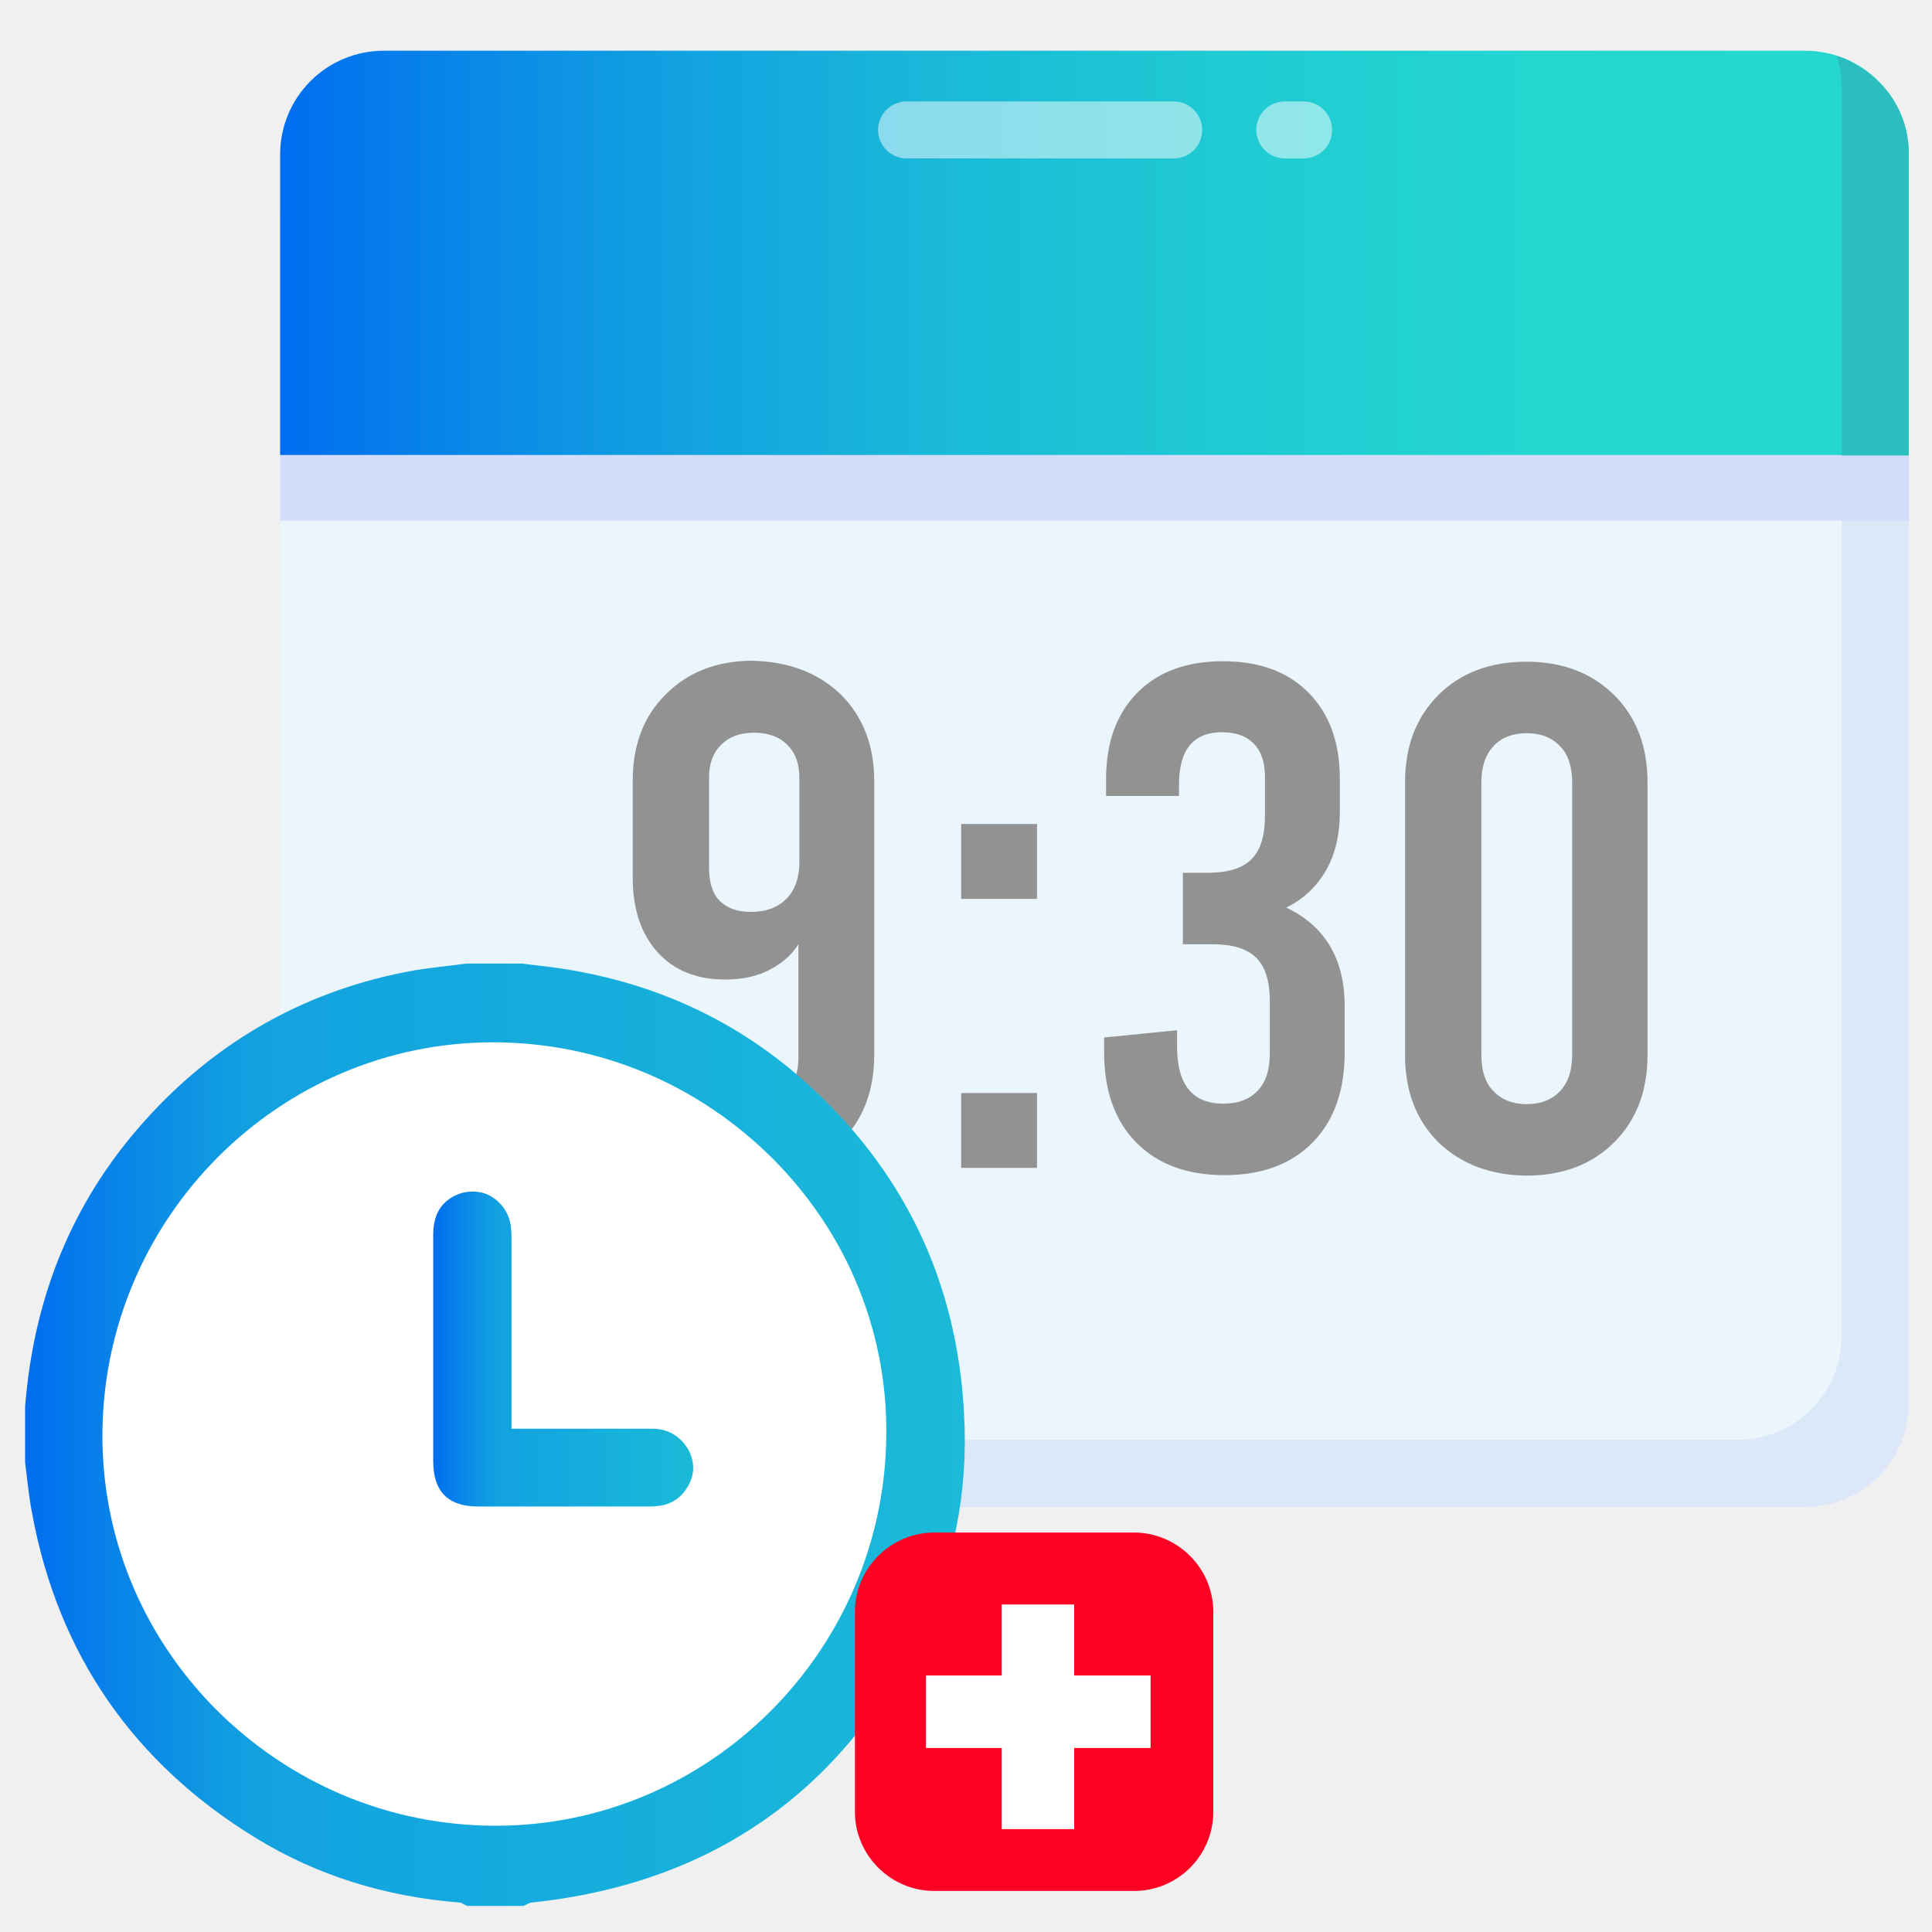
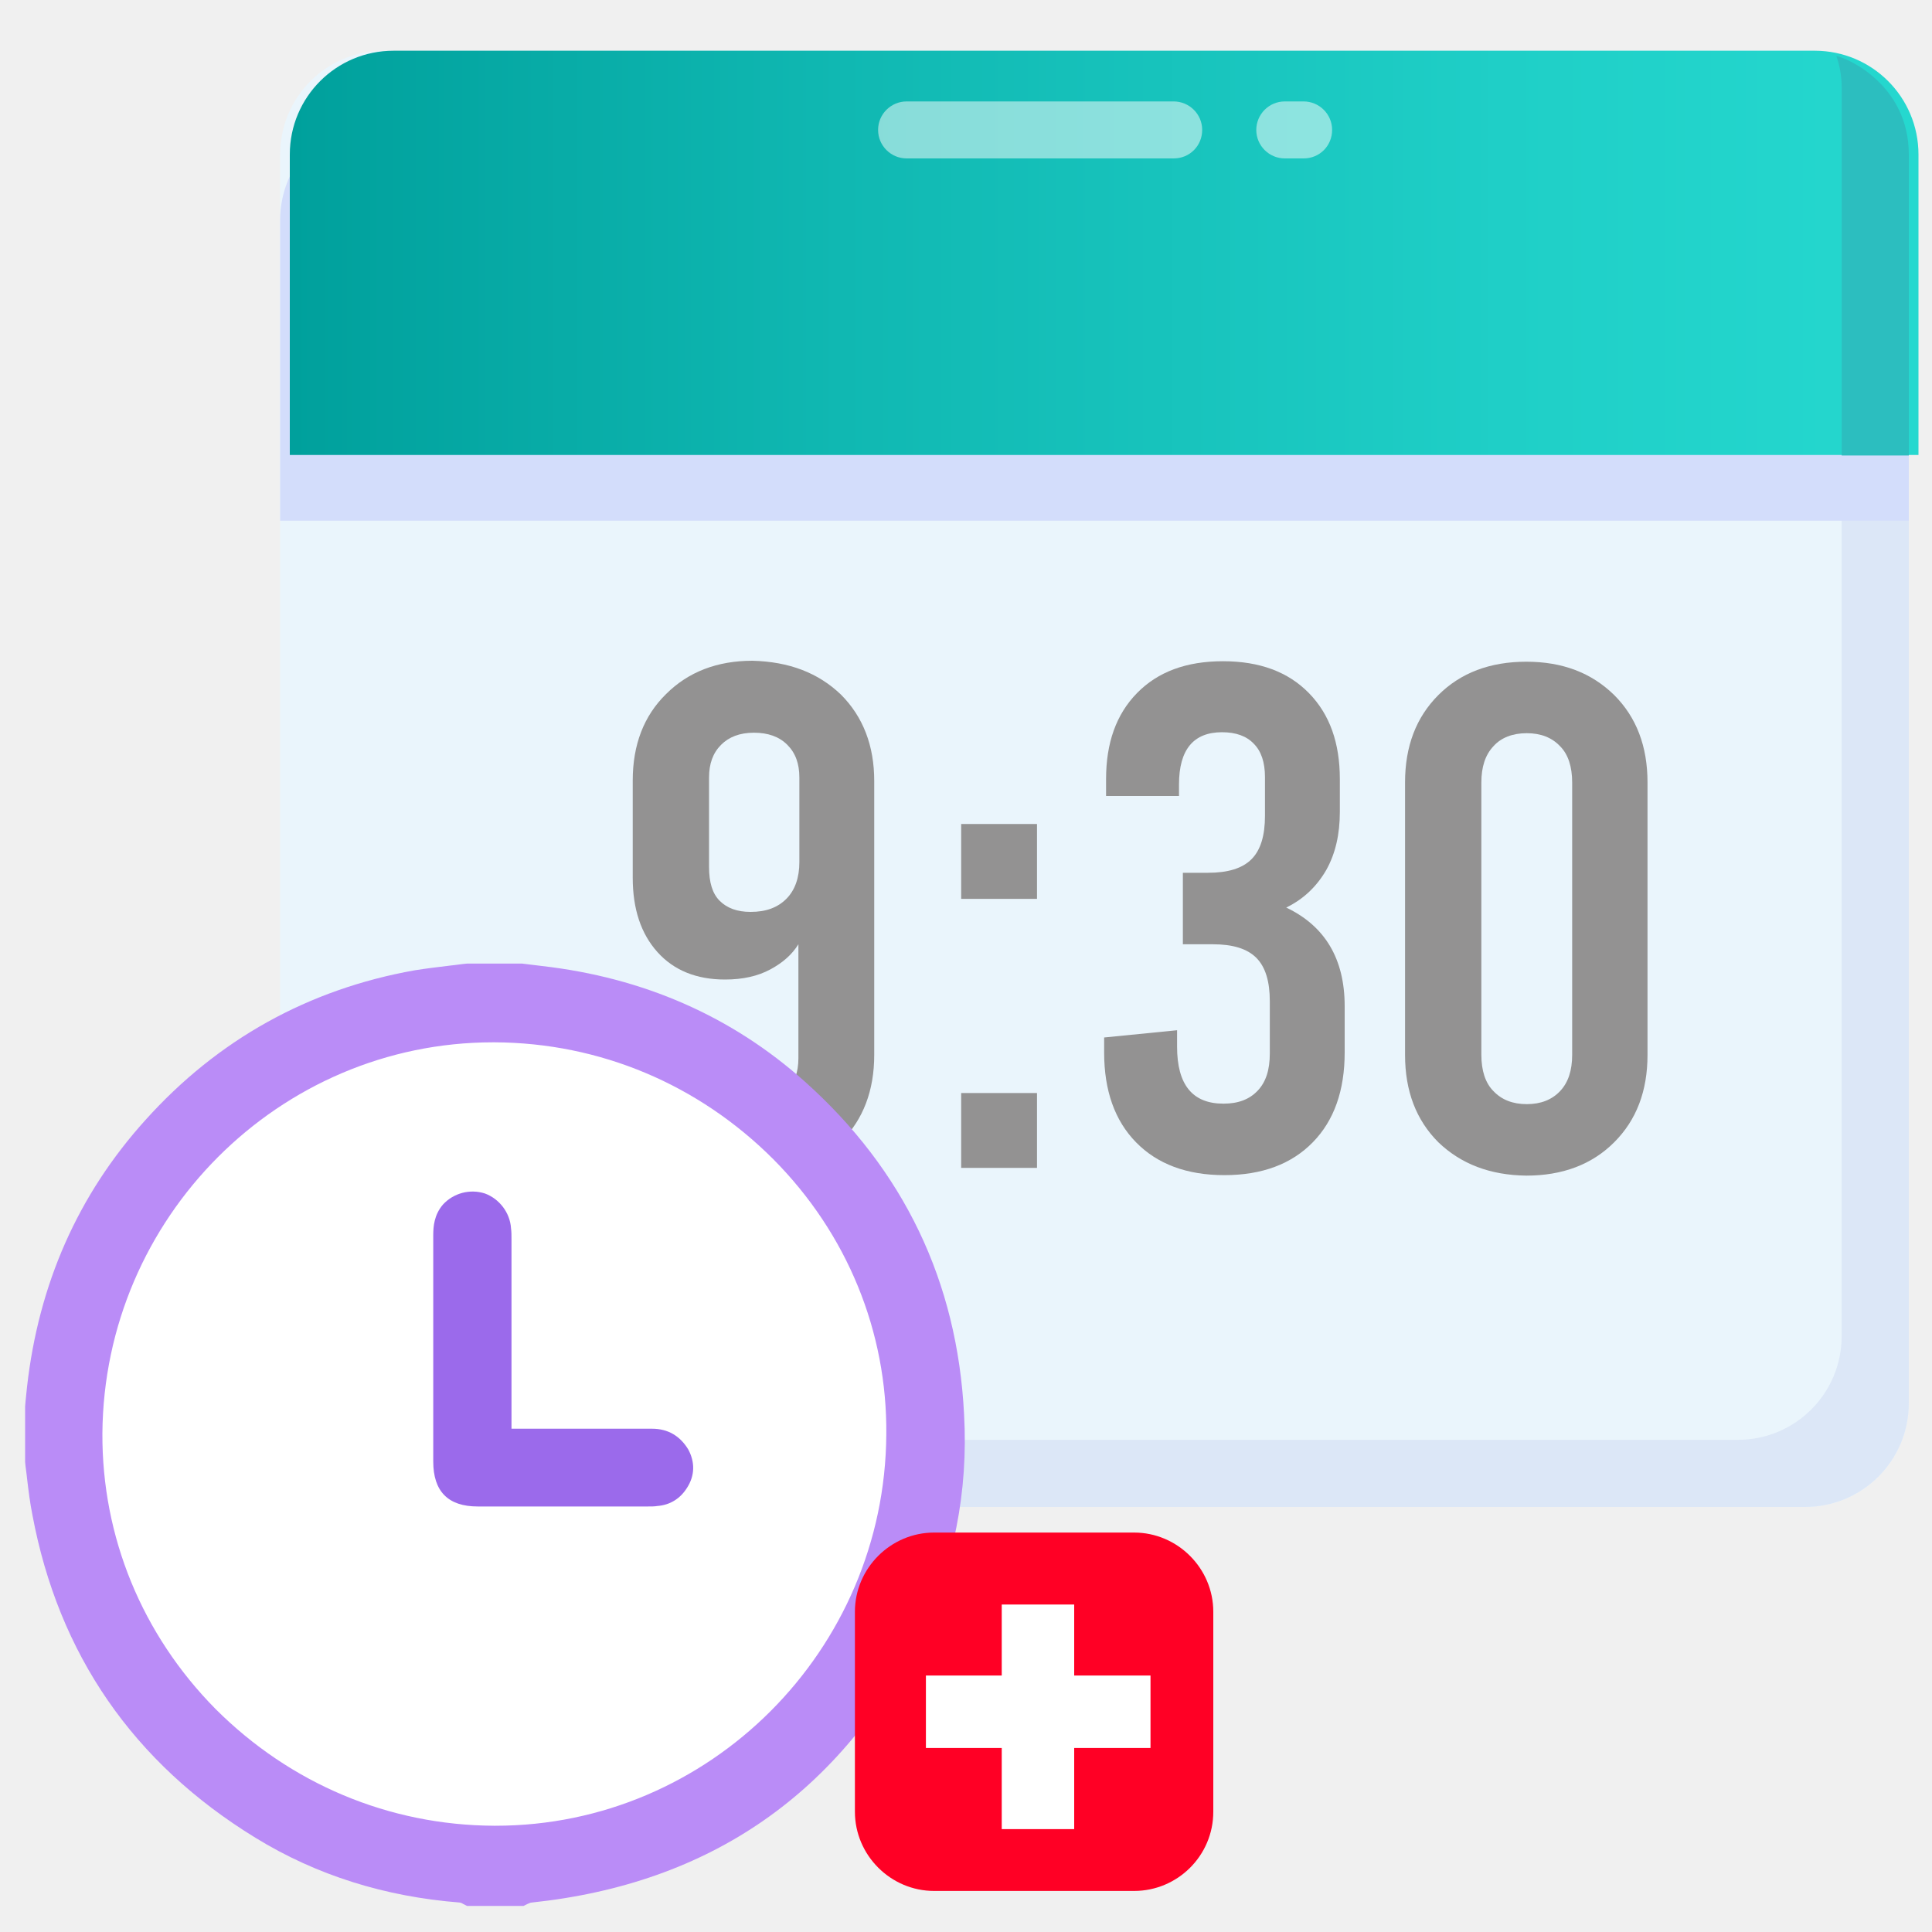
<svg xmlns="http://www.w3.org/2000/svg" version="1.1" id="Capa_1" x="0px" y="0px" viewBox="0 0 400 400" style="enable-background:new 0 0 400 400;" xml:space="preserve">
  <style type="text/css">
	.st0{opacity:0.5;fill:#FFFFFF;enable-background:new    ;}
	.st1{fill:#EAF5FC;}
	.st2{fill:#DCE7F7;}
	.st3{fill:#D3DDFB;}
	.st4{fill:url(#SVGID_1_);}
	.st5{fill:#2CBEBF;}
	.st6{fill:#939292;}
	.st7{fill:#FFFFFF;}
- 	.st8{fill:url(#SVGID_00000075857760853774457970000008943442803108520892_);}
- 	.st9{fill:url(#SVGID_00000111878395726015393510000010710198408546894211_);}
+ 	.st8{fill:#BA8CF7;}
+ 	.st9{fill:#9B6AEB;}
	.st10{fill:#FF0025;}
</style>
  <g>
    <path class="st0" d="M269.3,39.2h23.9c1.4,0,2.5,1.1,2.5,2.5s-1.1,2.5-2.5,2.5h-23.9c-1.4,0-2.5-1.1-2.5-2.5S267.9,39.2,269.3,39.2   z" />
    <path class="st0" d="M303.1,39.2h1.7c1.4,0,2.5,1.1,2.5,2.5s-1.1,2.5-2.5,2.5h-1.7c-1.4,0-2.5-1.1-2.5-2.5S301.7,39.2,303.1,39.2z" />
  </g>
  <path class="st1" d="M395.2,32v258.5c0,11.9-9.6,21.5-21.5,21.5H79.5c-11.9,0-21.5-9.6-21.5-21.5V32c0-11.9,9.6-21.5,21.5-21.5  h294.2C385.6,10.5,395.2,20.1,395.2,32z" />
  <path class="st2" d="M395.2,32v258.5c0,11.9-9.6,21.5-21.5,21.5H79.4c-9.6,0-17.7-6.3-20.4-15c2.1,0.7,4.3,1.1,6.6,1.1h294.2  c11.9,0,21.5-9.6,21.5-21.5V18.1c0-2.3-0.4-4.5-1.1-6.5C389,14.3,395.2,22.4,395.2,32L395.2,32z" />
-   <path class="st3" d="M395.2,107.8V45.6c0-11.9-9.6-21.5-21.5-21.5H79.5c-11.9,0-21.5,9.6-21.5,21.5v62.2L395.2,107.8L395.2,107.8z" />
-   <linearGradient id="SVGID_1_" gradientUnits="userSpaceOnUse" x1="57.931" y1="347.636" x2="395.231" y2="347.636" gradientTransform="matrix(1 0 0 -1 0 400)">
-     <stop offset="0" style="stop-color:#006DF0" />
-     <stop offset="9.140000e-02" style="stop-color:#0883E9" />
-     <stop offset="0.247" style="stop-color:#12A2E0" />
-     <stop offset="0.41" style="stop-color:#1ABAD8" />
-     <stop offset="0.583" style="stop-color:#20CBD3" />
-     <stop offset="0.77" style="stop-color:#24D5D0" />
+   <path class="st3" d="M395.2,107.8V45.6c0-11.9-9.6-21.5-21.5-21.5H79.5C67.6,24.1,58,33.7,58,45.6v62.2H395.2L395.2,107.8z" />
+   <linearGradient id="SVGID_1_" gradientUnits="userSpaceOnUse" x1="60" y1="132.35" x2="397.2" y2="132.35" gradientTransform="matrix(1 0 0 1 0 -80)">
+     <stop offset="0" style="stop-color:#00A09C" />
+     <stop offset="0.338" style="stop-color:#10B8B2" />
+     <stop offset="0.745" style="stop-color:#1FCFC7" />
    <stop offset="1" style="stop-color:#25D8CF" />
  </linearGradient>
-   <path class="st4" d="M395.2,94.2V32c0-11.9-9.6-21.5-21.5-21.5H79.5c-11.9,0-21.5,9.6-21.5,21.5v62.2L395.2,94.2L395.2,94.2z" />
+   <path class="st4" d="M397.2,94.2V32c0-11.9-9.6-21.5-21.5-21.5H81.5C69.6,10.5,60,20.1,60,32v62.2H397.2L397.2,94.2z" />
  <path class="st5" d="M395.2,32v62.3h-13.9V18.1c0-2.3-0.4-4.5-1.1-6.5C382.2,11.9,395.2,17.4,395.2,32z" />
  <g>
-     <path class="st0" d="M187.7,21h55.3c3.2,0,5.9,2.6,5.9,5.9s-2.6,5.9-5.9,5.9h-55.3c-3.2,0-5.9-2.6-5.9-5.9S184.5,21,187.7,21z" />
+     <path class="st0" d="M187.7,21H243c3.2,0,5.9,2.6,5.9,5.9s-2.6,5.9-5.9,5.9h-55.3c-3.2,0-5.9-2.6-5.9-5.9S184.5,21,187.7,21z" />
    <path class="st0" d="M266,21h3.9c3.2,0,5.9,2.6,5.9,5.9s-2.6,5.9-5.9,5.9H266c-3.2,0-5.9-2.6-5.9-5.9C260.1,23.7,262.7,21,266,21z" />
  </g>
  <g>
-     <path class="st6" d="M174.1,143.8c4.6,4.6,6.9,10.6,6.9,17.9v56.7c0,7.4-2.3,13.4-6.8,17.9c-4.5,4.6-10.5,6.9-17.9,6.9   s-13.3-2.3-17.8-6.9c-4.5-4.6-6.7-10.6-6.7-17.9v-3.4h15.1v4.1c0,2.8,0.9,5,2.6,6.7c1.7,1.7,4,2.6,6.7,2.6c2.8,0,5-0.8,6.6-2.5   c1.7-1.7,2.5-3.9,2.5-6.8v-23.6c-1.3,2.1-3.2,3.8-5.8,5.2c-2.6,1.4-5.7,2.1-9.4,2.1c-5.9,0-10.6-1.9-14-5.7   c-3.4-3.8-5.1-8.9-5.1-15.4v-20.1c0-7.4,2.3-13.4,6.9-17.9c4.6-4.6,10.6-6.9,17.9-6.9C163.4,137,169.4,139.3,174.1,143.8z    M149.3,154.2c-1.7,1.7-2.5,3.9-2.5,6.8v18.5c0,3.2,0.7,5.5,2.2,7c1.5,1.5,3.6,2.3,6.4,2.3c3.2,0,5.6-0.9,7.4-2.7   c1.8-1.8,2.7-4.4,2.7-7.6V161c0-2.9-0.8-5.1-2.5-6.8c-1.7-1.7-4-2.5-6.9-2.5C153.1,151.7,150.9,152.6,149.3,154.2z" />
+     <path class="st6" d="M174.1,143.8c4.6,4.6,6.9,10.6,6.9,17.9v56.7c0,7.4-2.3,13.4-6.8,17.9c-4.5,4.6-10.5,6.9-17.9,6.9   s-13.3-2.3-17.8-6.9c-4.5-4.6-6.7-10.6-6.7-17.9V215h15.1v4.1c0,2.8,0.9,5,2.6,6.7c1.7,1.7,4,2.6,6.7,2.6c2.8,0,5-0.8,6.6-2.5   c1.7-1.7,2.5-3.9,2.5-6.8v-23.6c-1.3,2.1-3.2,3.8-5.8,5.2s-5.7,2.1-9.4,2.1c-5.9,0-10.6-1.9-14-5.7s-5.1-8.9-5.1-15.4v-20.1   c0-7.4,2.3-13.4,6.9-17.9c4.6-4.6,10.6-6.9,17.9-6.9C163.4,137,169.4,139.3,174.1,143.8z M149.3,154.2c-1.7,1.7-2.5,3.9-2.5,6.8   v18.5c0,3.2,0.7,5.5,2.2,7s3.6,2.3,6.4,2.3c3.2,0,5.6-0.9,7.4-2.7c1.8-1.8,2.7-4.4,2.7-7.6V161c0-2.9-0.8-5.1-2.5-6.8   s-4-2.5-6.9-2.5C153.1,151.7,150.9,152.6,149.3,154.2z" />
    <path class="st6" d="M199,170.6h15.7v15.5H199V170.6z M199,226.3h15.7v15.5H199V226.3z" />
-     <path class="st6" d="M278.4,208.3v9.6c0,7.9-2.2,14.1-6.6,18.6c-4.4,4.5-10.5,6.8-18.3,6.8c-7.8,0-13.9-2.3-18.3-6.8   c-4.4-4.5-6.6-10.7-6.6-18.6v-3.1l15.1-1.5v3.4c0,7.9,3.2,11.8,9.6,11.8c3.1,0,5.4-0.9,7.1-2.7c1.7-1.8,2.5-4.3,2.5-7.7v-10.8   c0-4.1-0.9-7.1-2.8-9c-1.9-1.9-4.9-2.8-9-2.8h-6.2v-14.8h5.2c4.1,0,7.1-0.9,9-2.8c1.9-1.9,2.8-4.9,2.8-9v-8c0-3.1-0.8-5.4-2.3-6.9   c-1.5-1.6-3.7-2.4-6.6-2.4c-5.9,0-8.9,3.6-8.9,10.8v2.4h-15.1v-3.5c0-7.5,2.1-13.4,6.4-17.8c4.3-4.4,10.2-6.6,17.8-6.6   c7.6,0,13.5,2.2,17.8,6.6c4.3,4.4,6.4,10.3,6.4,17.8v6.8c0,4.6-0.9,8.6-2.8,12c-1.9,3.3-4.6,6-8.3,7.8   C274.3,191.7,278.4,198.5,278.4,208.3z" />
-     <path class="st6" d="M297.8,236.5c-4.6-4.6-6.9-10.6-6.9-18.1v-56.4c0-7.5,2.3-13.5,6.9-18.1c4.6-4.6,10.7-6.9,18.2-6.9   c7.5,0,13.5,2.3,18.2,6.9c4.6,4.6,6.9,10.6,6.9,18.1v56.4c0,7.5-2.3,13.5-6.9,18.1c-4.6,4.6-10.7,6.9-18.2,6.9   C308.5,243.3,302.5,241,297.8,236.5z M323,225.9c1.7-1.8,2.5-4.3,2.5-7.5v-56.4c0-3.2-0.8-5.8-2.5-7.5c-1.7-1.8-4-2.7-6.9-2.7   s-5.3,0.9-6.9,2.7c-1.7,1.8-2.5,4.3-2.5,7.5v56.4c0,3.2,0.8,5.8,2.5,7.5c1.7,1.8,4,2.7,6.9,2.7S321.3,227.7,323,225.9z" />
+     <path class="st6" d="M278.4,208.3v9.6c0,7.9-2.2,14.1-6.6,18.6s-10.5,6.8-18.3,6.8s-13.9-2.3-18.3-6.8c-4.4-4.5-6.6-10.7-6.6-18.6   v-3.1l15.1-1.5v3.4c0,7.9,3.2,11.8,9.6,11.8c3.1,0,5.4-0.9,7.1-2.7s2.5-4.3,2.5-7.7v-10.8c0-4.1-0.9-7.1-2.8-9s-4.9-2.8-9-2.8h-6.2   v-14.8h5.2c4.1,0,7.1-0.9,9-2.8c1.9-1.9,2.8-4.9,2.8-9v-8c0-3.1-0.8-5.4-2.3-6.9c-1.5-1.6-3.7-2.4-6.6-2.4c-5.9,0-8.9,3.6-8.9,10.8   v2.4H229v-3.5c0-7.5,2.1-13.4,6.4-17.8c4.3-4.4,10.2-6.6,17.8-6.6c7.6,0,13.5,2.2,17.8,6.6c4.3,4.4,6.4,10.3,6.4,17.8v6.8   c0,4.6-0.9,8.6-2.8,12c-1.9,3.3-4.6,6-8.3,7.8C274.3,191.7,278.4,198.5,278.4,208.3z" />
+     <path class="st6" d="M297.8,236.5c-4.6-4.6-6.9-10.6-6.9-18.1V162c0-7.5,2.3-13.5,6.9-18.1s10.7-6.9,18.2-6.9s13.5,2.3,18.2,6.9   c4.6,4.6,6.9,10.6,6.9,18.1v56.4c0,7.5-2.3,13.5-6.9,18.1s-10.7,6.9-18.2,6.9C308.5,243.3,302.5,241,297.8,236.5z M323,225.9   c1.7-1.8,2.5-4.3,2.5-7.5V162c0-3.2-0.8-5.8-2.5-7.5c-1.7-1.8-4-2.7-6.9-2.7s-5.3,0.9-6.9,2.7c-1.7,1.8-2.5,4.3-2.5,7.5v56.4   c0,3.2,0.8,5.8,2.5,7.5c1.7,1.8,4,2.7,6.9,2.7S321.3,227.7,323,225.9z" />
  </g>
  <circle class="st7" cx="102.4" cy="296.9" r="85" />
-   <g>
-     <linearGradient id="SVGID_00000150821527339917709260000008788988081846414734_" gradientUnits="userSpaceOnUse" x1="5.132" y1="297.033" x2="199.765" y2="297.033">
-       <stop offset="0" style="stop-color:#006DF0" />
-       <stop offset="9.140000e-02" style="stop-color:#0883E9" />
-       <stop offset="0.247" style="stop-color:#12A2E0" />
-       <stop offset="1" style="stop-color:#1ABAD8" />
-     </linearGradient>
-     <path style="fill:url(#SVGID_00000150821527339917709260000008788988081846414734_);" d="M199.6,292.8c-1.4-27.5-12.5-50.6-33-68.9   c-15.1-13.5-33.4-21.5-54.4-23.9l-4.1-0.5H96.8h-0.1c-1.2,0.1-2.3,0.3-3.4,0.4c-2.5,0.3-5,0.6-7.5,1c-21.9,3.9-40.7,14.3-55.7,31   C16.1,247.4,8,265.9,5.6,287.1c-0.1,1-0.2,1.9-0.3,2.9l-0.1,1.2v11.4v0.1c0.1,1.2,0.3,2.3,0.4,3.4c0.3,2.5,0.6,5,1.1,7.5   c5.4,28.9,20.9,51.4,46.2,66.9c12.7,7.8,26.9,12.2,42.3,13.4c0.1,0,0.4,0.1,0.7,0.3c0.2,0.1,0.4,0.2,0.6,0.3l0.2,0.1h11.7l0.2-0.1   c0.2-0.1,0.4-0.2,0.6-0.3c0.3-0.1,0.6-0.3,0.9-0.3c37-3.9,64.1-22.7,80.7-56.1C197.4,324.1,200.5,308.9,199.6,292.8z M183.5,297   c-0.3,44.7-36.6,81-80.9,81c-0.1,0-0.1,0-0.3,0c-21.8-0.1-42.2-8.7-57.7-24.2c-15.2-15.4-23.5-35.6-23.4-57   c0.3-44.7,36.6-81,80.9-81c0.1,0,0.1,0,0.3,0c21.8,0.1,42.2,8.7,57.7,24.2C175.4,255.4,183.7,275.7,183.5,297z" />
-     <linearGradient id="SVGID_00000042007326239721565030000011352510053378852025_" gradientUnits="userSpaceOnUse" x1="89.689" y1="279.387" x2="143.427" y2="279.387">
-       <stop offset="0" style="stop-color:#006DF0" />
-       <stop offset="9.140000e-02" style="stop-color:#0883E9" />
-       <stop offset="0.247" style="stop-color:#12A2E0" />
-       <stop offset="1" style="stop-color:#1ABAD8" />
-     </linearGradient>
-     <path style="fill:url(#SVGID_00000042007326239721565030000011352510053378852025_);" d="M135,295.8c-6.7,0-13.5,0-20.3,0h-8.8   v-38.7v-0.5c0-0.8,0-1.6-0.1-2.3c-0.2-3.2-2.4-6.1-5.4-7.2c-3.1-1-6.5-0.1-8.7,2.3c-1.8,2.1-2,4.5-2,6.3c0,10.3,0,20.6,0,30.9v16   c0,6.2,3.1,9.3,9.2,9.3c4.8,0,9.7,0,14.5,0c4.9,0,9.7,0,14.6,0h6.1c0.8,0,1.4,0,2-0.1c2.6-0.2,4.7-1.5,6.1-3.7   c1.7-2.6,1.7-5.4,0.3-8C140.8,297.3,138.3,295.8,135,295.8z" />
-   </g>
+   <path class="st8" d="M199.6,292.8c-1.4-27.5-12.5-50.6-33-68.9c-15.1-13.5-33.4-21.5-54.4-23.9l-4.1-0.5H96.8h-0.1  c-1.2,0.1-2.3,0.3-3.4,0.4c-2.5,0.3-5,0.6-7.5,1c-21.9,3.9-40.7,14.3-55.7,31c-14,15.5-22.1,34-24.5,55.2c-0.1,1-0.2,1.9-0.3,2.9  l-0.1,1.2v11.4v0.1c0.1,1.2,0.3,2.3,0.4,3.4c0.3,2.5,0.6,5,1.1,7.5c5.4,28.9,20.9,51.4,46.2,66.9c12.7,7.8,26.9,12.2,42.3,13.4  c0.1,0,0.4,0.1,0.7,0.3c0.2,0.1,0.4,0.2,0.6,0.3l0.2,0.1h11.7l0.2-0.1c0.2-0.1,0.4-0.2,0.6-0.3c0.3-0.1,0.6-0.3,0.9-0.3  c37-3.9,64.1-22.7,80.7-56.1C197.4,324.1,200.5,308.9,199.6,292.8z M183.5,297c-0.3,44.7-36.6,81-80.9,81c-0.1,0-0.1,0-0.3,0  c-21.8-0.1-42.2-8.7-57.7-24.2c-15.2-15.4-23.5-35.6-23.4-57c0.3-44.7,36.6-81,80.9-81c0.1,0,0.1,0,0.3,0  c21.8,0.1,42.2,8.7,57.7,24.2C175.4,255.4,183.7,275.7,183.5,297z" />
+   <path class="st9" d="M135,295.8c-6.7,0-13.5,0-20.3,0h-8.8v-38.7v-0.5c0-0.8,0-1.6-0.1-2.3c-0.2-3.2-2.4-6.1-5.4-7.2  c-3.1-1-6.5-0.1-8.7,2.3c-1.8,2.1-2,4.5-2,6.3c0,10.3,0,20.6,0,30.9v16c0,6.2,3.1,9.3,9.2,9.3c4.8,0,9.7,0,14.5,0  c4.9,0,9.7,0,14.6,0h6.1c0.8,0,1.4,0,2-0.1c2.6-0.2,4.7-1.5,6.1-3.7c1.7-2.6,1.7-5.4,0.3-8C140.8,297.3,138.3,295.8,135,295.8z" />
  <path class="st10" d="M234.8,391.5h-41.4c-9,0-16.4-7.4-16.4-16.4v-41.4c0-9,7.4-16.4,16.4-16.4h41.4c9,0,16.4,7.4,16.4,16.4v41.4  C251.2,384.2,243.8,391.5,234.8,391.5z" />
  <g>
    <rect x="207.4" y="332.2" class="st7" width="15" height="46.5" />
-     <rect x="207.4" y="331.1" transform="matrix(4.498008e-11 -1 1 4.498008e-11 -139.3816 569.2982)" class="st7" width="15" height="46.5" />
+     <rect x="191.7" y="346.9" class="st7" width="46.5" height="15" />
  </g>
</svg>
